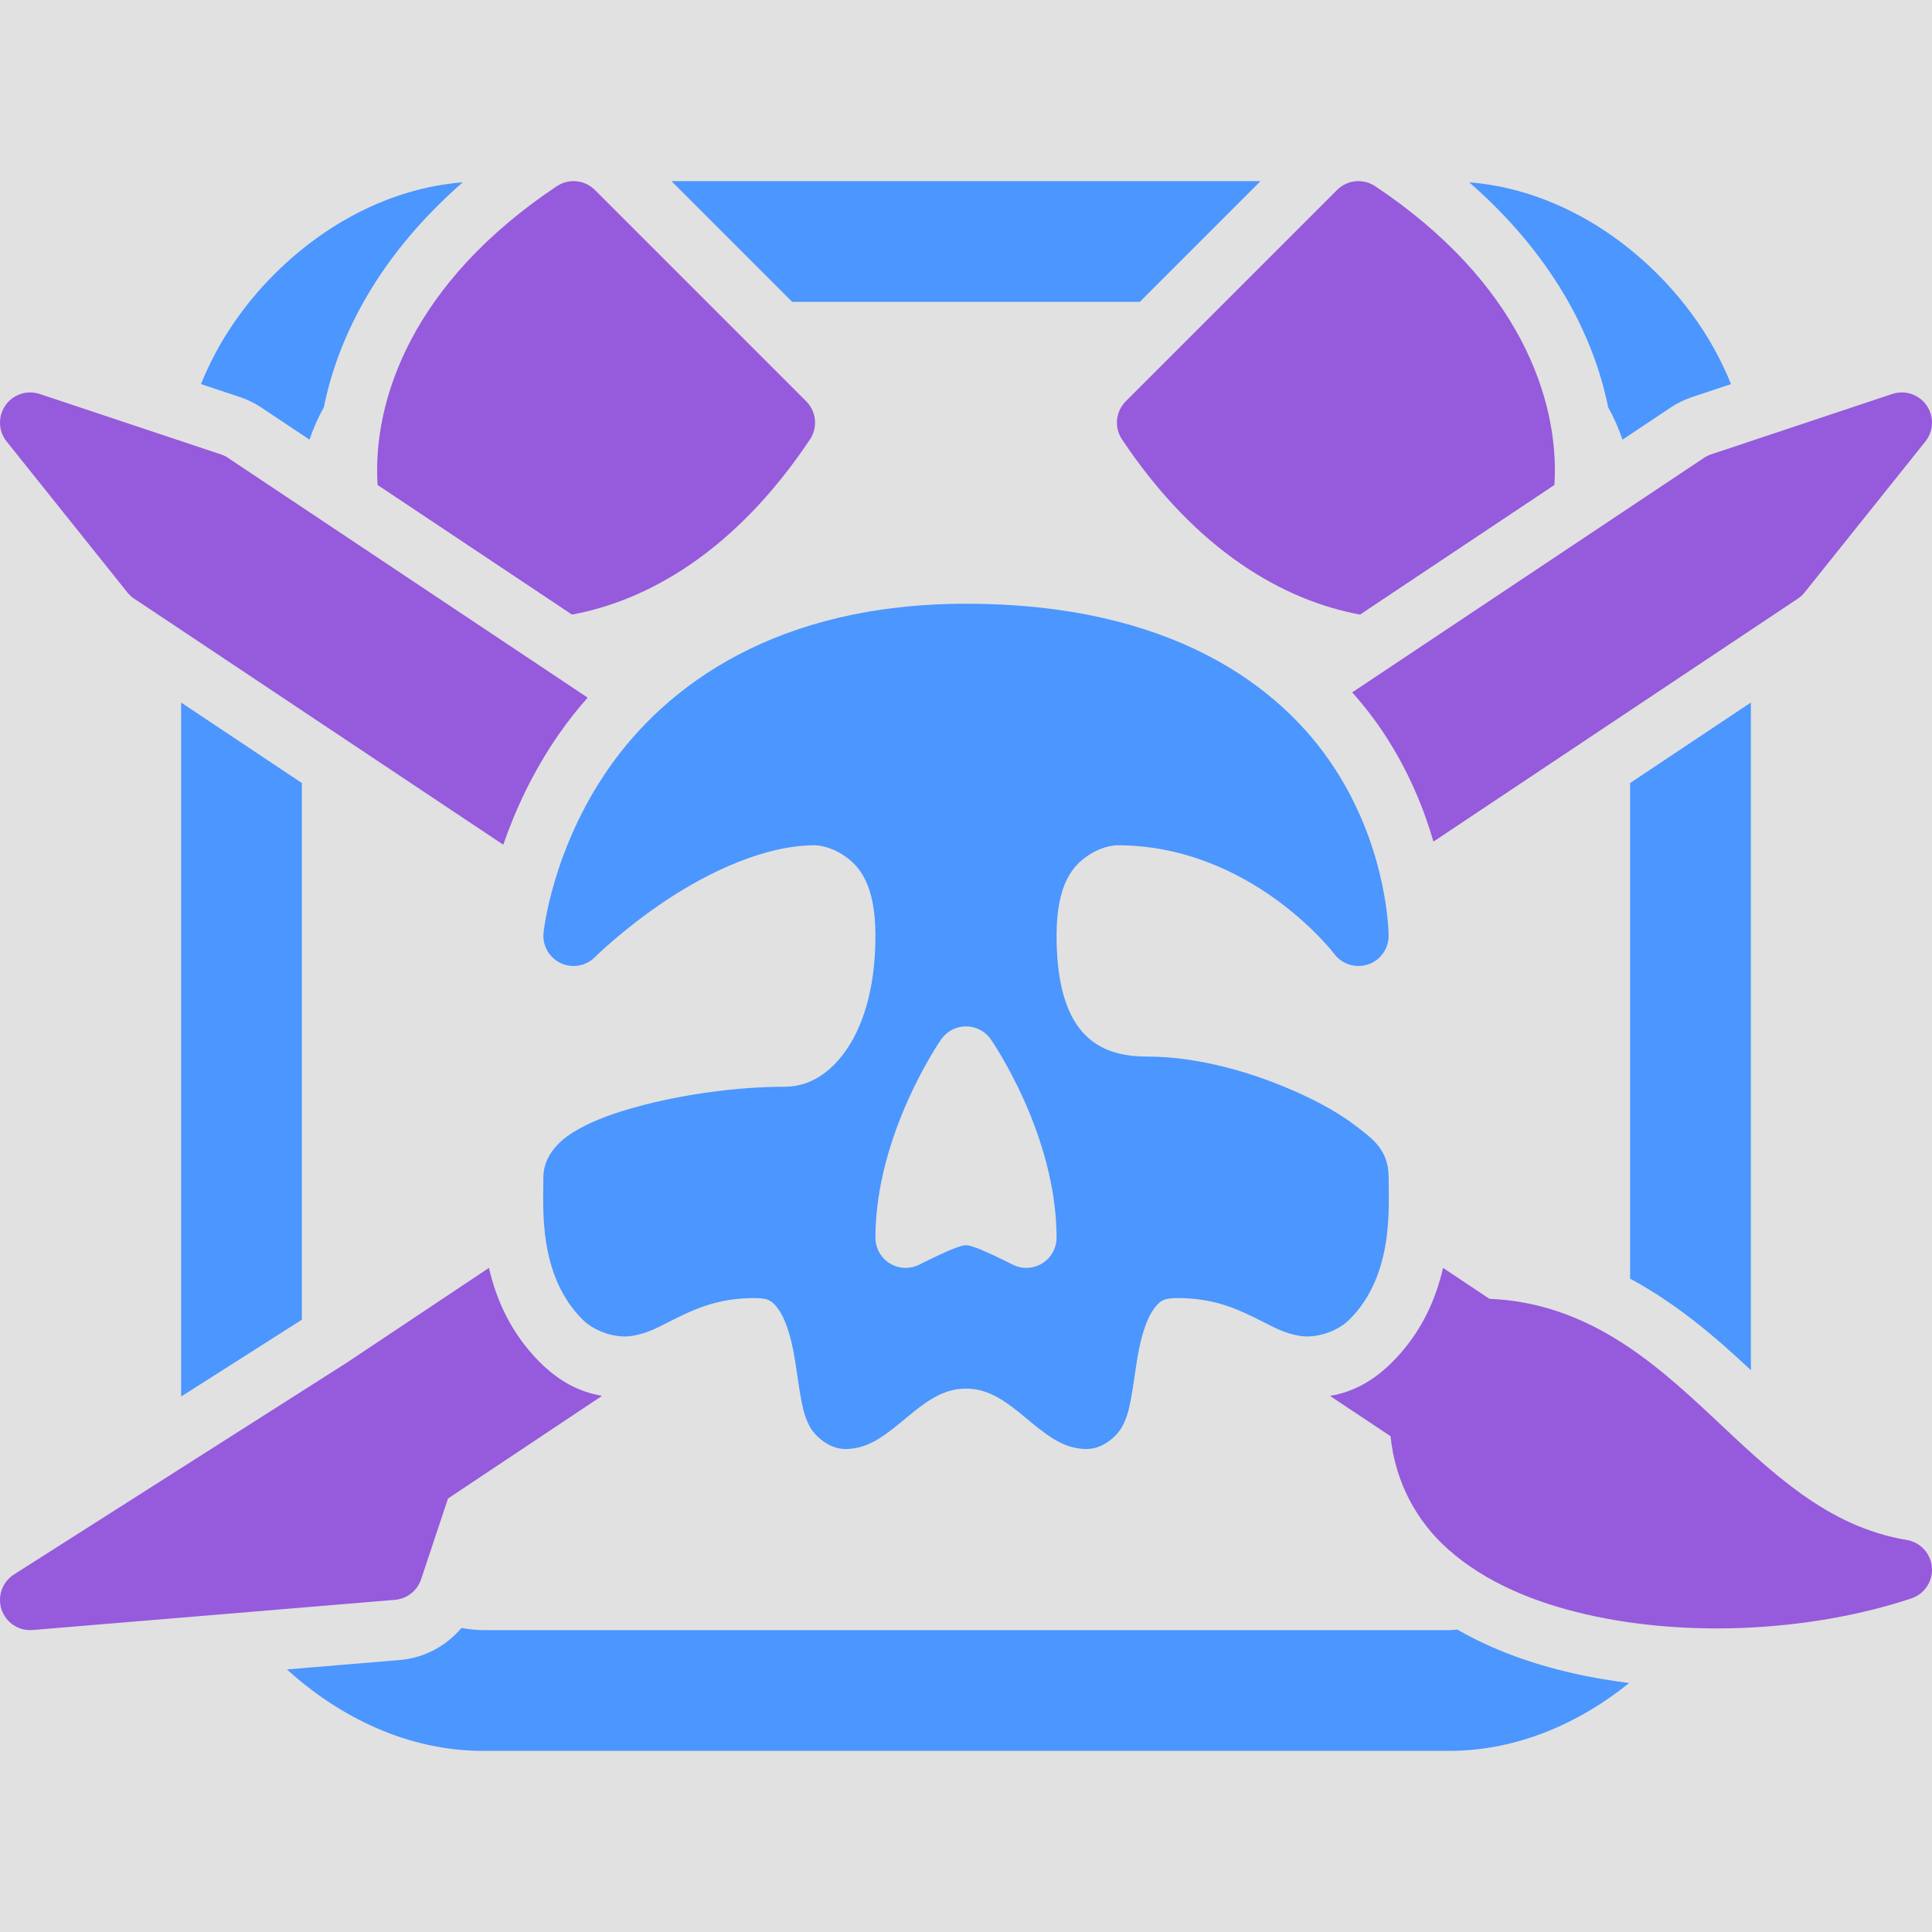
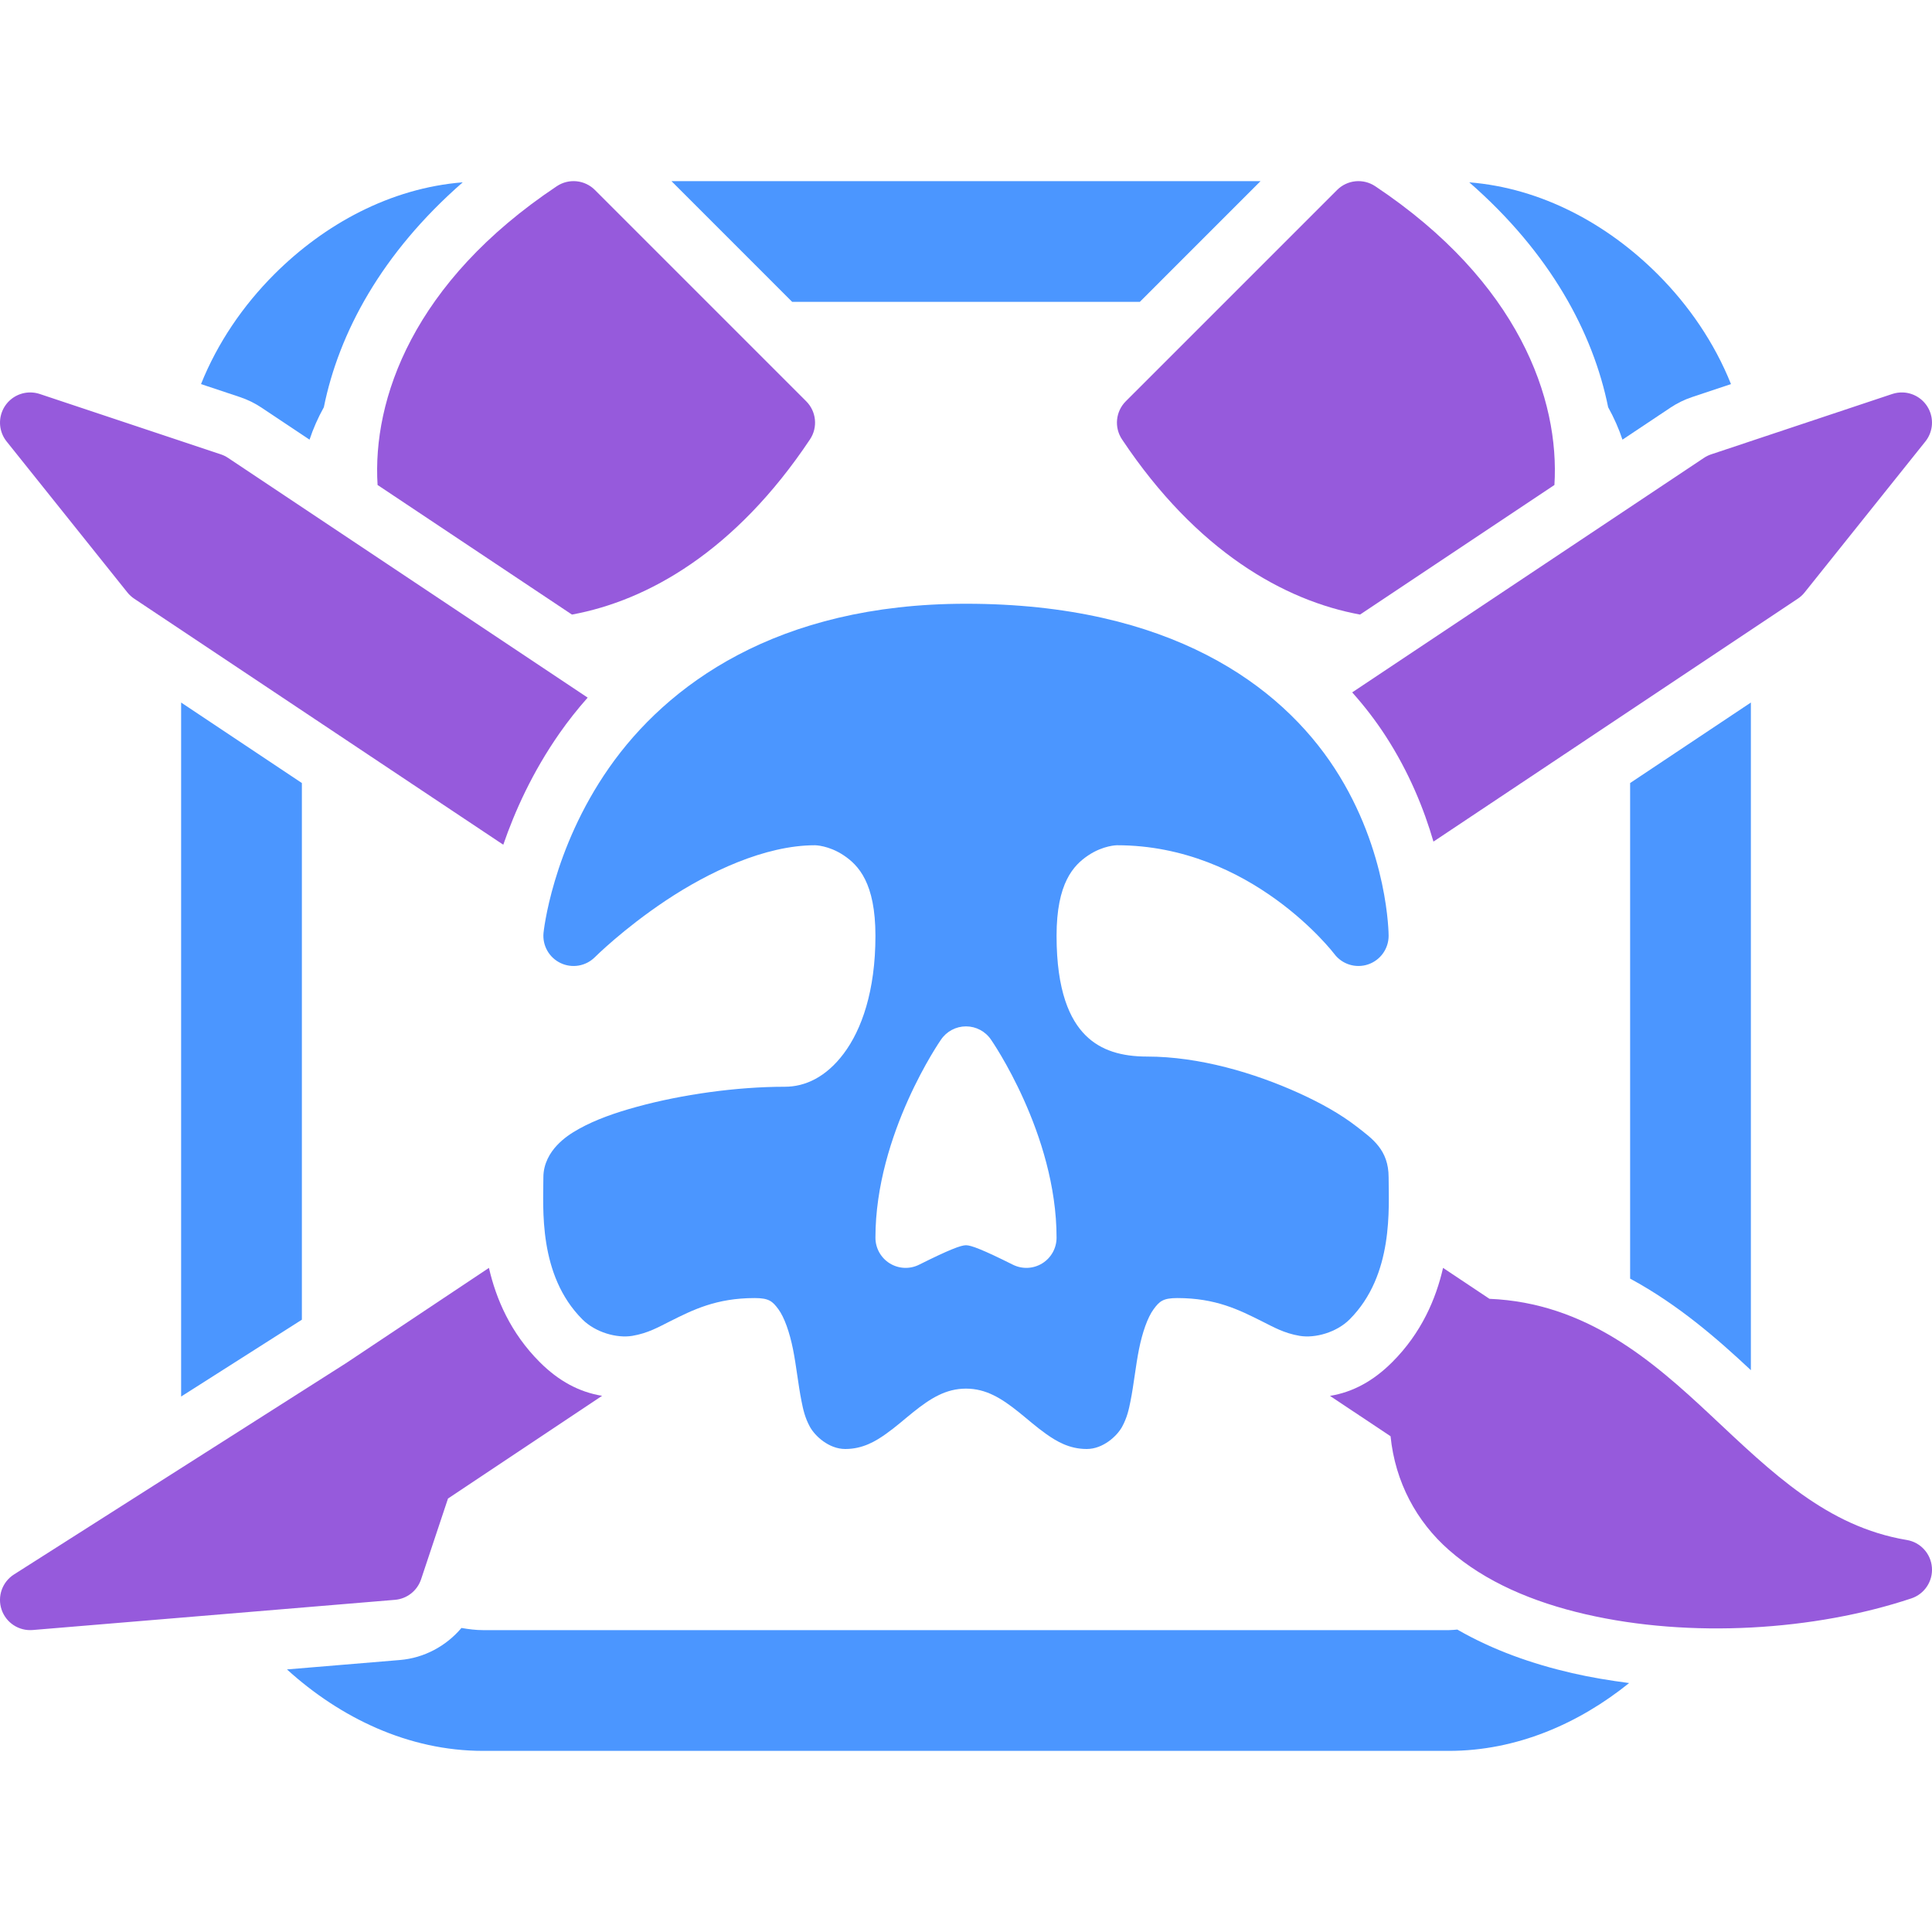
<svg xmlns="http://www.w3.org/2000/svg" width="256px" height="256px" viewBox="0 0 256 256" version="1.1" id="SVGRoot" xml:space="preserve">
  <defs id="defs1071" />
  <g id="layer1">
-     <path style="fill:#e1e1e1;fill-opacity:1;stroke:none;stroke-width:0;stroke-linecap:butt;stroke-linejoin:miter;stroke-dasharray:none;stroke-opacity:1" d="M 0,0 V 288 H 256 V 0 Z" id="path8108-9-4-4-2" />
    <text xml:space="preserve" style="font-style:normal;font-weight:normal;font-size:31.731px;line-height:1.25;font-family:sans-serif;fill:#965adc;fill-opacity:1;stroke:none;stroke-width:0.881" x="127.706" y="283.551" id="text311-3-9">
      <tspan id="tspan309-6-0" x="127.706" y="283.551" style="font-style:normal;font-variant:normal;font-weight:bold;font-stretch:normal;font-size:31.731px;font-family:'DejaVu Sans';-inkscape-font-specification:'DejaVu Sans Bold';text-align:center;text-anchor:middle;fill:#965adc;fill-opacity:1;stroke-width:0.881">NECROMINIS</tspan>
    </text>
    <path style="fill:#e1e1e1;fill-opacity:1;stroke:none;stroke-width:0;stroke-linecap:butt;stroke-linejoin:miter;stroke-dasharray:none;stroke-opacity:1" d="M -288,-288 V -32 H -32 V -288 Z" id="path8108-9" />
    <path style="fill:none;stroke:#4b96ff;stroke-width:16;stroke-linecap:round;stroke-linejoin:round;stroke-dasharray:none;stroke-opacity:1" d="m -224,-256 c -16,0 -32,16 -32,32 v 128 c 0,16 16,32 32,32 h 128 c 16,0 32,-16 32,-32 v -128 c 0,-16 -16,-32 -32,-32 z" id="path7488-2" />
    <path style="fill:#965adc;fill-opacity:1;stroke:#965adc;stroke-width:8;stroke-linecap:round;stroke-linejoin:round;stroke-dasharray:none;stroke-opacity:1" d="m -148,-148 -8,-12 -84,56 -44,28 48,-4 4,-12 z" id="path2018-6-7-2-9-7" />
    <path style="fill:#965adc;fill-opacity:1;stroke:#965adc;stroke-width:8;stroke-linecap:round;stroke-linejoin:round;stroke-dasharray:none;stroke-opacity:1" d="m -140,-144 -8,12 -120,-80 -16,-20 24,8 z" id="path2018-6-7-2-1-6" />
    <path style="fill:#965adc;fill-opacity:1;stroke:#965adc;stroke-width:8;stroke-linecap:round;stroke-linejoin:round;stroke-dasharray:none;stroke-opacity:1" d="m -172,-148 8,-12 72,48 c 24,0 32,28 56,32 -24,8 -64,4 -64,-20 z" id="path2018-6-7-2-9-2-2" />
    <path style="fill:#965adc;fill-opacity:1;stroke:#965adc;stroke-width:8;stroke-linecap:round;stroke-linejoin:round;stroke-dasharray:none;stroke-opacity:1" d="m -88,-216 -4,4 c -8,4 -28,4 -44,-20 l 28,-28 c 24,16 24,36 20,44 z" id="path2018-6-7-7-6-3" />
    <path style="fill:#965adc;fill-opacity:1;stroke:#965adc;stroke-width:8;stroke-linecap:round;stroke-linejoin:round;stroke-dasharray:none;stroke-opacity:1" d="m -232,-216 4,4 c 8,4 28,4 44,-20 l -28,-28 c -24,16 -24,36 -20,44 z" id="path2018-6-7-7-6-3-1" />
    <path style="fill:#965adc;fill-opacity:1;stroke:#965adc;stroke-width:8;stroke-linecap:round;stroke-linejoin:round;stroke-dasharray:none;stroke-opacity:1" d="m -180,-144 8,12 120,-80 16,-20 -24,8 z" id="path2018-6-7-2-1-3-9" />
    <path style="fill:#4b96ff;fill-opacity:1;stroke:#4b96ff;stroke-width:8;stroke-linecap:round;stroke-linejoin:round;stroke-dasharray:none;stroke-opacity:1" d="m 256,-416 c -48,0 -52,40 -52,40 0,0 16,-16 32,-16 0,0 12,0 12,16 0,16 -8,24 -16,24 -12,0 -28,4 -28,8 0,4 0,12 4,16 4,4 8,-4 20,-4 12,0 8,20 12,20 4,0 8,-8 16,-8 8,0 12,8 16,8 4,0 0,-20 12,-20 12,0 16,8 20,4 4,-4 4,-12 4,-16 0,-4 -16,-12 -28,-12 -8,0 -16,-4 -16,-20 0,-16 12,-16 12,-16 20,0 32,16 32,16 0,0 0,-40 -52,-40 z" id="path390-4-56" />
    <path style="fill:#e1e1e1;fill-opacity:1;stroke:#e1e1e1;stroke-width:8;stroke-linecap:round;stroke-linejoin:round;stroke-dasharray:none;stroke-opacity:1" d="m 256,-360 c 0,0 -8,12 -8,24 8,-4 8,-4 16,0 0,-12 -8,-24 -8,-24 z" id="path1111-5-2" />
    <path style="fill:#e1e1e1;fill-opacity:1;stroke:none;stroke-width:0;stroke-linecap:butt;stroke-linejoin:miter;stroke-dasharray:none;stroke-opacity:1" d="M 0,-288 V -32 H 256 V -288 Z" id="path8108-9-4" />
    <path id="path9607" style="color:#000000;fill:#4b96ff;stroke-linecap:round;stroke-linejoin:round;-inkscape-stroke:none" d="m 64,-264 c -10.667,0 -20.399,5.087 -27.656,12.344 C 29.087,-244.399 24,-234.667 24,-224 v 128 c 0,10.667 5.087,20.399 12.344,27.656 C 43.601,-61.087 53.333,-56 64,-56 h 128 c 10.667,0 20.399,-5.087 27.656,-12.344 C 226.913,-75.601 232,-85.333 232,-96 v -128 c 0,-10.667 -5.087,-20.399 -12.344,-27.656 C 212.399,-258.913 202.667,-264 192,-264 Z m 0,16 h 128 c 5.333,0 11.601,2.913 16.344,7.656 C 213.087,-235.601 216,-229.333 216,-224 v 128 c 0,5.333 -2.913,11.601 -7.656,16.344 C 203.601,-74.913 197.333,-72 192,-72 H 64 C 58.667,-72 52.399,-74.913 47.656,-79.656 42.913,-84.399 40,-90.667 40,-96 v -128 c 0,-5.333 2.913,-11.601 7.656,-16.344 C 52.399,-245.087 58.667,-248 64,-248 Z" />
    <path id="path9666" style="color:#000000;fill:#965adc;stroke-width:8;stroke-linecap:round;stroke-linejoin:round;-inkscape-stroke:none" d="m 131.225,-163.924 a 4,4 0 0 0 -1.443,0.596 L 45.816,-107.352 1.852,-79.375 a 4,4 0 0 0 2.48,7.361 l 48,-4 a 4,4 0 0 0 3.463,-2.721 l 3.566,-10.699 82.857,-55.238 a 4,4 0 0 0 1.109,-5.547 l -8,-12 a 4,4 0 0 0 -2.543,-1.703 4,4 0 0 0 -1.561,-0.002 z" />
    <path id="path9630" style="color:#000000;fill:#965adc;stroke-width:8;stroke-linecap:round;stroke-linejoin:round;-inkscape-stroke:none" d="m 3.238,-235.926 a 4,4 0 0 0 -2.361,6.424 l 16,20 a 4,4 0 0 0 0.904,0.83 l 120,80 a 4,4 0 0 0 5.547,-1.109 l 8,-12 a 4,4 0 0 0 -1.109,-5.547 l -120,-80 a 4,4 0 0 0 -0.953,-0.467 l -24,-8 a 4,4 0 0 0 -2.027,-0.131 z" />
    <path id="path9675" style="color:#000000;fill:#965adc;stroke-width:8;stroke-linecap:round;stroke-linejoin:round;-inkscape-stroke:none" d="m 124.775,-163.924 a 4,4 0 0 0 -1.561,0.002 4,4 0 0 0 -2.543,1.703 l -8,12 a 4,4 0 0 0 1.109,5.547 l 70.475,46.984 c 0.616,6.083 3.449,11.307 7.729,15.068 4.825,4.24 11.17,6.915 18.115,8.518 13.89,3.205 30.344,2.17 43.166,-2.104 a 4,4 0 0 0 -0.607,-7.74 c -10.578,-1.763 -17.857,-8.912 -25.922,-16.473 -7.784,-7.297 -16.587,-14.953 -29.375,-15.482 l -71.143,-47.428 a 4,4 0 0 0 -1.443,-0.596 z" />
    <path id="path9618" style="color:#000000;fill:#965adc;stroke-width:8;stroke-linecap:round;stroke-linejoin:round;-inkscape-stroke:none" d="m 179.605,-263.98 a 4,4 0 0 0 -2.434,1.152 l -28,28 a 4,4 0 0 0 -0.5,5.047 c 16.853,25.28 38.732,26.552 49.117,21.359 a 4,4 0 0 0 1.039,-0.75 l 4,-4 a 4,4 0 0 0 0.75,-1.039 c 5.193,-10.385 3.921,-32.264 -21.359,-49.117 a 4,4 0 0 0 -2.613,-0.652 z" />
    <path id="path9612" style="color:#000000;fill:#965adc;stroke-width:8;stroke-linecap:round;stroke-linejoin:round;-inkscape-stroke:none" d="m 76.395,-263.98 a 4,4 0 0 0 -2.613,0.652 c -25.28,16.853 -26.552,38.732 -21.359,49.117 a 4,4 0 0 0 0.75,1.039 l 4,4 a 4,4 0 0 0 1.039,0.75 c 10.385,5.193 32.264,3.921 49.117,-21.359 a 4,4 0 0 0 -0.5,-5.047 l -28,-28 a 4,4 0 0 0 -2.434,-1.152 z" />
    <path id="path9639" style="color:#000000;fill:#965adc;stroke-width:8;stroke-linecap:round;stroke-linejoin:round;-inkscape-stroke:none" d="m 252.18,-235.996 a 4,4 0 0 0 -1.445,0.201 l -24,8 a 4,4 0 0 0 -0.953,0.467 l -120,80 a 4,4 0 0 0 -1.109,5.547 l 8,12 a 4,4 0 0 0 5.547,1.109 l 120,-80 a 4,4 0 0 0 0.904,-0.83 l 16,-20 a 4,4 0 0 0 -2.943,-6.494 z" />
    <path id="path9648" style="color:#000000;fill:#4b96ff;stroke-width:8;stroke-linecap:round;stroke-linejoin:round;-inkscape-stroke:none" d="m 128,-208 c -25.111,0 -39.662,10.827 -47.277,21.707 -7.616,10.88 -8.703,21.895 -8.703,21.895 a 4,4 0 0 0 6.809,3.227 c 0,0 3.732,-3.728 9.391,-7.5 C 93.877,-172.444 101.333,-176 108,-176 c 0,0 1.805,0.011 3.781,1.328 1.976,1.317 4.219,3.672 4.219,10.672 0,7.333 -1.839,12.453 -4.199,15.6 C 109.441,-145.254 106.667,-144 104,-144 c -6.444,0 -13.657,1.033 -19.553,2.641 -2.948,0.804 -5.546,1.728 -7.703,2.926 -1.078,0.599 -2.062,1.255 -2.953,2.207 C 72.899,-135.275 72,-133.833 72,-132 c 0,4 -0.714,12.943 5.172,18.828 1.707,1.707 4.538,2.525 6.611,2.18 2.073,-0.345 3.506,-1.18 5.006,-1.93 C 91.789,-114.422 94.889,-116 100,-116 c 1.889,0 2.366,0.423 3.148,1.49 0.782,1.067 1.48,3.046 1.93,5.295 0.45,2.249 0.683,4.665 1.125,6.875 0.221,1.105 0.444,2.162 1.109,3.389 C 107.978,-97.725 109.833,-96 112,-96 c 2.333,0 4.025,-1.034 5.369,-1.982 1.344,-0.949 2.48,-1.976 3.629,-2.895 C 123.295,-102.714 125.333,-104 128,-104 c 2.667,0 4.705,1.286 7.002,3.123 1.148,0.919 2.285,1.946 3.629,2.895 C 139.975,-97.034 141.667,-96 144,-96 c 2.167,0 4.022,-1.725 4.688,-2.951 0.666,-1.227 0.888,-2.284 1.109,-3.389 0.442,-2.21 0.675,-4.626 1.125,-6.875 0.45,-2.249 1.147,-4.228 1.93,-5.295 C 153.634,-115.577 154.111,-116 156,-116 c 5.111,0 8.211,1.578 11.211,3.078 1.5,0.75 2.933,1.584 5.006,1.93 2.073,0.345 4.904,-0.473 6.611,-2.18 C 184.714,-119.057 184,-128 184,-132 c 0,-3.667 -2.178,-5.123 -4.232,-6.721 -2.055,-1.598 -4.647,-3.072 -7.613,-4.42 C 166.222,-145.837 158.889,-148 152,-148 c -3.333,0 -6.115,-0.771 -8.172,-2.828 C 141.771,-152.885 140,-156.667 140,-164 c 0,-7 2.243,-9.355 4.219,-10.672 C 146.195,-175.989 148,-176 148,-176 c 17.867,0 28.801,14.4 28.801,14.4 A 4,4 0 0 0 184,-164 c 0,0 0.018,-11.158 -7.146,-22.18 C 169.689,-197.201 155.026,-208 128,-208 Z m 0,56 a 4,4 0 0 1 3.328,1.781 c 0,0 8.672,12.441 8.672,26.219 a 4,4 0 0 1 -5.789,3.578 C 130.211,-122.422 128.667,-123 128,-123 c -0.667,0 -2.211,0.578 -6.211,2.578 A 4,4 0 0 1 116,-124 c 0,-13.778 8.672,-26.219 8.672,-26.219 A 4,4 0 0 1 128,-152 Z" />
    <path style="fill:#e1e1e1;fill-opacity:1;stroke:none;stroke-width:0;stroke-linecap:butt;stroke-linejoin:miter;stroke-dasharray:none;stroke-opacity:1" d="M 288,-288 V -32 H 544 V -288 Z" id="path8108-9-4-4" />
    <path id="path9607-9" style="color:#000000;fill:#4b96ff;stroke-linecap:round;stroke-linejoin:round;-inkscape-stroke:none" d="m 376.971,-264 15.998,16 h 46.062 l 15.998,-16 z m -27.654,0.158 c -9.606,0.771 -18.331,5.544 -24.973,12.186 -4.136,4.136 -7.523,9.093 -9.709,14.551 l 5.16,1.721 a 8.001,8.001 0 0 1 0.006,0.002 c 1.01,0.337 1.97,0.808 2.855,1.398 l 0.004,0.002 6.355,4.238 c 0.476,-1.441 1.111,-2.884 1.896,-4.297 1.993,-9.858 7.655,-20.419 18.404,-29.801 z m 133.367,0 c 10.749,9.382 16.411,19.943 18.404,29.801 0.785,1.413 1.42,2.855 1.896,4.297 l 6.355,-4.238 c 0.887,-0.592 1.848,-1.063 2.859,-1.4 a 8.001,8.001 0 0 1 0.006,-0.002 l 5.16,-1.721 c -2.186,-5.458 -5.573,-10.415 -9.709,-14.551 -6.641,-6.641 -15.366,-11.415 -24.973,-12.186 z M 312,-194.912 v 91.961 l 16,-10.182 v -71.111 z m 208,0 -16,10.668 v 65.668 c 6.41,3.461 11.648,8.058 16,12.131 z M 349.146,-72.287 c -2.024,2.39 -4.928,3.978 -8.15,4.246 l -14.971,1.248 C 333.076,-60.387 342.125,-56 352,-56 h 128 c 8.916,0 17.157,-3.582 23.867,-8.986 -2.553,-0.338 -5.088,-0.748 -7.566,-1.32 -5.286,-1.22 -10.471,-3.042 -15.195,-5.766 C 480.736,-72.046 480.361,-72 480,-72 H 352 c -0.925,0 -1.885,-0.117 -2.854,-0.287 z" />
    <path id="path9666-5" style="color:#000000;fill:#965adc;stroke-width:8;stroke-linecap:round;stroke-linejoin:round;-inkscape-stroke:none" d="m 352.787,-119.998 -18.971,12.646 -43.965,27.977 a 4,4 0 0 0 2.48,7.361 l 48,-4 a 4,4 0 0 0 3.463,-2.721 l 3.566,-10.699 20.42,-13.613 c -3.016,-0.491 -5.738,-1.941 -8.266,-4.469 -3.86,-3.86 -5.782,-8.361 -6.729,-12.482 z" />
    <path id="path9630-0" style="color:#000000;fill:#965adc;stroke-width:8;stroke-linecap:round;stroke-linejoin:round;-inkscape-stroke:none" d="m 291.238,-235.926 a 4,4 0 0 0 -2.361,6.424 l 16,20 a 4,4 0 0 0 0.904,0.83 l 48.904,32.604 c 1.512,-4.39 3.85,-9.624 7.482,-14.812 1.102,-1.574 2.337,-3.141 3.701,-4.68 l -47.65,-31.768 a 4,4 0 0 0 -0.953,-0.467 l -24,-8 a 4,4 0 0 0 -2.027,-0.131 z" />
    <path id="path9675-4" style="color:#000000;fill:#965adc;stroke-width:8;stroke-linecap:round;stroke-linejoin:round;-inkscape-stroke:none" d="m 479.213,-119.998 c -0.946,4.122 -2.868,8.622 -6.729,12.482 -2.525,2.525 -5.242,3.985 -8.256,4.477 l 8.027,5.352 c 0.616,6.083 3.449,11.307 7.729,15.068 4.825,4.24 11.17,6.915 18.115,8.518 13.89,3.205 30.344,2.17 43.166,-2.104 a 4,4 0 0 0 -0.607,-7.74 c -10.578,-1.763 -17.857,-8.912 -25.922,-16.473 -7.784,-7.297 -16.587,-14.953 -29.375,-15.482 z" />
    <path id="path9618-8" style="color:#000000;fill:#965adc;stroke-width:8;stroke-linecap:round;stroke-linejoin:round;-inkscape-stroke:none" d="m 467.605,-263.98 a 4,4 0 0 0 -2.434,1.152 l -28,28 a 4,4 0 0 0 -0.5,5.047 c 9.901,14.851 21.523,21.378 31.543,23.215 l 25.754,-17.17 c 0.711,-11.339 -4.698,-26.89 -23.75,-39.592 a 4,4 0 0 0 -2.613,-0.652 z" />
    <path id="path9612-7" style="color:#000000;fill:#965adc;stroke-width:8;stroke-linecap:round;stroke-linejoin:round;-inkscape-stroke:none" d="m 364.395,-263.98 a 4,4 0 0 0 -2.613,0.652 c -19.052,12.702 -24.461,28.253 -23.75,39.592 l 25.754,17.17 c 10.02,-1.837 21.642,-8.364 31.543,-23.215 a 4,4 0 0 0 -0.5,-5.047 l -28,-28 a 4,4 0 0 0 -2.434,-1.152 z" />
    <path id="path9639-1" style="color:#000000;fill:#965adc;stroke-width:8;stroke-linecap:round;stroke-linejoin:round;-inkscape-stroke:none" d="m 540.18,-235.996 a 4,4 0 0 0 -1.445,0.201 l -24,8 a 4,4 0 0 0 -0.953,0.467 l -46.609,31.072 c 1.665,1.862 3.129,3.779 4.389,5.717 3.168,4.873 5.143,9.795 6.379,14.055 l 48.279,-32.188 a 4,4 0 0 0 0.904,-0.83 l 16,-20 a 4,4 0 0 0 -2.943,-6.494 z" />
    <path id="path9648-7" style="color:#000000;fill:#4b96ff;stroke-width:8;stroke-linecap:round;stroke-linejoin:round;-inkscape-stroke:none" d="m 416,-208 c -25.111,0 -39.662,10.827 -47.277,21.707 -7.616,10.88 -8.703,21.895 -8.703,21.895 a 4,4 0 0 0 6.809,3.227 c 0,0 3.732,-3.728 9.391,-7.5 C 381.877,-172.444 389.333,-176 396,-176 c 0,0 1.805,0.011 3.781,1.328 1.976,1.317 4.219,3.672 4.219,10.672 0,7.333 -1.839,12.453 -4.199,15.6 -2.36,3.147 -5.134,4.4 -7.801,4.4 -6.444,0 -13.657,1.033 -19.553,2.641 -2.948,0.804 -5.546,1.728 -7.703,2.926 -1.078,0.599 -2.062,1.255 -2.953,2.207 -0.892,0.952 -1.791,2.393 -1.791,4.227 0,4 -0.714,12.943 5.172,18.828 1.707,1.707 4.538,2.525 6.611,2.18 2.073,-0.345 3.506,-1.18 5.006,-1.93 C 379.789,-114.422 382.889,-116 388,-116 c 1.889,0 2.366,0.423 3.148,1.49 0.782,1.067 1.48,3.046 1.93,5.295 0.45,2.249 0.683,4.665 1.125,6.875 0.221,1.105 0.444,2.162 1.109,3.389 C 395.978,-97.725 397.833,-96 400,-96 c 2.333,0 4.025,-1.034 5.369,-1.982 1.344,-0.949 2.48,-1.976 3.629,-2.895 C 411.295,-102.714 413.333,-104 416,-104 c 2.667,0 4.705,1.286 7.002,3.123 1.148,0.919 2.285,1.946 3.629,2.895 C 427.975,-97.034 429.667,-96 432,-96 c 2.167,0 4.022,-1.725 4.688,-2.951 0.666,-1.227 0.888,-2.284 1.109,-3.389 0.442,-2.21 0.675,-4.626 1.125,-6.875 0.45,-2.249 1.147,-4.228 1.93,-5.295 C 441.634,-115.577 442.111,-116 444,-116 c 5.111,0 8.211,1.578 11.211,3.078 1.5,0.75 2.933,1.584 5.006,1.93 2.073,0.345 4.904,-0.473 6.611,-2.18 C 472.714,-119.057 472,-128 472,-132 c 0,-3.667 -2.178,-5.123 -4.232,-6.721 -2.055,-1.598 -4.647,-3.072 -7.613,-4.42 C 454.222,-145.837 446.889,-148 440,-148 c -3.333,0 -6.115,-0.771 -8.172,-2.828 C 429.771,-152.885 428,-156.667 428,-164 c 0,-7 2.243,-9.355 4.219,-10.672 C 434.195,-175.989 436,-176 436,-176 c 17.867,0 28.801,14.4 28.801,14.4 A 4,4 0 0 0 472,-164 c 0,0 0.018,-11.158 -7.146,-22.18 C 457.689,-197.201 443.026,-208 416,-208 Z m 0,56 a 4,4 0 0 1 3.328,1.781 c 0,0 8.672,12.441 8.672,26.219 a 4,4 0 0 1 -5.789,3.578 C 418.211,-122.422 416.667,-123 416,-123 c -0.667,0 -2.211,0.578 -6.211,2.578 A 4,4 0 0 1 404,-124 c 0,-13.778 8.672,-26.219 8.672,-26.219 A 4,4 0 0 1 416,-152 Z" />
    <path id="path9607-9-2" style="color:#000000;fill:#4b96ff;stroke-linecap:round;stroke-linejoin:round;-inkscape-stroke:none" d="M 88.971 24 L 104.969 40 L 151.031 40 L 167.029 24 L 88.971 24 z M 61.316 24.158 C 51.71 24.929 42.985 29.703 36.344 36.344 C 32.208 40.479 28.821 45.436 26.635 50.895 L 31.795 52.615 A 8.001 8.001 0 0 1 31.801 52.617 C 32.81 52.954 33.771 53.425 34.656 54.016 L 34.66 54.018 L 41.016 58.256 C 41.492 56.814 42.127 55.372 42.912 53.959 C 44.905 44.101 50.568 33.54 61.316 24.158 z M 194.684 24.158 C 205.432 33.54 211.095 44.101 213.088 53.959 C 213.873 55.372 214.508 56.814 214.984 58.256 L 221.34 54.018 C 222.226 53.426 223.188 52.955 224.199 52.617 A 8.001 8.001 0 0 1 224.205 52.615 L 229.365 50.895 C 227.179 45.436 223.792 40.479 219.656 36.344 C 213.015 29.703 204.29 24.929 194.684 24.158 z M 128 80 C 102.889 80 88.338 90.827 80.723 101.707 C 73.107 112.587 72.02 123.602 72.02 123.602 A 4 4 0 0 0 78.828 126.828 C 78.828 126.828 82.56 123.101 88.219 119.328 C 93.877 115.556 101.333 112 108 112 C 108 112 109.805 112.011 111.781 113.328 C 113.757 114.645 116 117 116 124 C 116 131.333 114.161 136.453 111.801 139.6 C 109.441 142.746 106.667 144 104 144 C 97.556 144 90.343 145.033 84.447 146.641 C 81.499 147.445 78.901 148.368 76.744 149.566 C 75.666 150.165 74.683 150.821 73.791 151.773 C 72.899 152.725 72 154.167 72 156 C 72 160 71.286 168.943 77.172 174.828 C 78.879 176.535 81.71 177.353 83.783 177.008 C 85.856 176.662 87.289 175.828 88.789 175.078 C 91.789 173.578 94.889 172 100 172 C 101.889 172 102.366 172.423 103.148 173.49 C 103.931 174.557 104.628 176.537 105.078 178.785 C 105.528 181.034 105.761 183.45 106.203 185.66 C 106.424 186.765 106.647 187.822 107.312 189.049 C 107.978 190.275 109.833 192 112 192 C 114.333 192 116.025 190.966 117.369 190.018 C 118.713 189.069 119.85 188.042 120.998 187.123 C 123.295 185.286 125.333 184 128 184 C 130.667 184 132.705 185.286 135.002 187.123 C 136.15 188.042 137.287 189.069 138.631 190.018 C 139.975 190.966 141.667 192 144 192 C 146.167 192 148.022 190.275 148.688 189.049 C 149.353 187.822 149.576 186.765 149.797 185.66 C 150.239 183.45 150.472 181.034 150.922 178.785 C 151.372 176.537 152.069 174.557 152.852 173.49 C 153.634 172.423 154.111 172 156 172 C 161.111 172 164.211 173.578 167.211 175.078 C 168.711 175.828 170.144 176.662 172.217 177.008 C 174.29 177.353 177.121 176.535 178.828 174.828 C 184.714 168.943 184 160 184 156 C 184 152.333 181.822 150.877 179.768 149.279 C 177.713 147.681 175.12 146.208 172.154 144.859 C 166.222 142.163 158.889 140 152 140 C 148.667 140 145.885 139.229 143.828 137.172 C 141.771 135.115 140 131.333 140 124 C 140 117 142.243 114.645 144.219 113.328 C 146.195 112.011 148 112 148 112 C 165.867 112 176.801 126.4 176.801 126.4 A 4 4 0 0 0 184 124 C 184 124 184.018 112.842 176.854 101.82 C 169.689 90.799 155.026 80 128 80 z M 24 93.088 L 24 185.049 L 40 174.867 L 40 103.756 L 24 93.088 z M 232 93.088 L 216 103.756 L 216 169.424 C 222.41 172.885 227.648 177.482 232 181.555 L 232 93.088 z M 128 136 A 4 4 0 0 1 131.328 137.781 C 131.328 137.781 140 150.222 140 164 A 4 4 0 0 1 134.211 167.578 C 130.211 165.578 128.667 165 128 165 C 127.333 165 125.789 165.578 121.789 167.578 A 4 4 0 0 1 116 164 C 116 150.222 124.672 137.781 124.672 137.781 A 4 4 0 0 1 128 136 z M 61.146 215.713 C 59.123 218.103 56.218 219.691 52.996 219.959 L 38.025 221.207 C 45.076 227.613 54.125 232 64 232 L 192 232 C 200.916 232 209.157 228.418 215.867 223.014 C 213.314 222.675 210.779 222.265 208.301 221.693 C 203.015 220.473 197.83 218.651 193.105 215.928 C 192.736 215.954 192.361 216 192 216 L 64 216 C 63.075 216 62.115 215.883 61.146 215.713 z " />
    <path id="path9666-5-6" style="color:#000000;fill:#965adc;stroke-width:8;stroke-linecap:round;stroke-linejoin:round;-inkscape-stroke:none" d="M 76.395 24.02 A 4 4 0 0 0 73.781 24.672 C 54.729 37.373 49.321 52.925 50.031 64.264 L 75.785 81.434 C 85.805 79.597 97.427 73.07 107.328 58.219 A 4 4 0 0 0 106.828 53.172 L 78.828 25.172 A 4 4 0 0 0 76.395 24.02 z M 179.605 24.02 A 4 4 0 0 0 177.172 25.172 L 149.172 53.172 A 4 4 0 0 0 148.672 58.219 C 158.573 73.07 170.195 79.597 180.215 81.434 L 205.969 64.264 C 206.679 52.925 201.271 37.373 182.219 24.672 A 4 4 0 0 0 179.605 24.02 z M 252.18 52.004 A 4 4 0 0 0 250.734 52.205 L 226.734 60.205 A 4 4 0 0 0 225.781 60.672 L 179.172 91.744 C 180.837 93.606 182.301 95.523 183.561 97.461 C 186.728 102.334 188.703 107.256 189.939 111.516 L 238.219 79.328 A 4 4 0 0 0 239.123 78.498 L 255.123 58.498 A 4 4 0 0 0 252.18 52.004 z M 4.26 52.01 A 4 4 0 0 0 3.238 52.074 A 4 4 0 0 0 0.877 58.498 L 16.877 78.498 A 4 4 0 0 0 17.781 79.328 L 66.686 111.932 C 68.198 107.542 70.536 102.308 74.168 97.119 C 75.27 95.546 76.505 93.979 77.869 92.439 L 30.219 60.672 A 4 4 0 0 0 29.266 60.205 L 5.266 52.205 A 4 4 0 0 0 4.26 52.01 z M 64.787 168.002 L 45.816 180.648 L 1.852 208.625 A 4 4 0 0 0 4.332 215.986 L 52.332 211.986 A 4 4 0 0 0 55.795 209.266 L 59.361 198.566 L 79.781 184.953 C 76.765 184.462 74.043 183.012 71.516 180.484 C 67.656 176.624 65.733 172.124 64.787 168.002 z M 191.213 168.002 C 190.267 172.124 188.344 176.624 184.484 180.484 C 181.959 183.01 179.242 184.469 176.229 184.961 L 184.256 190.312 C 184.872 196.396 187.705 201.62 191.984 205.381 C 196.809 209.621 203.154 212.296 210.1 213.898 C 223.99 217.104 240.444 216.069 253.266 211.795 A 4 4 0 0 0 252.658 204.055 C 242.08 202.292 234.801 195.143 226.736 187.582 C 218.953 180.285 210.149 172.629 197.361 172.1 L 191.213 168.002 z " />
    <path style="fill:#4b96ff;fill-opacity:1;stroke:#4b96ff;stroke-width:8;stroke-linecap:round;stroke-linejoin:round;stroke-dasharray:none;stroke-opacity:1" d="m -160,-204 c -48,0 -52,40 -52,40 8,-8 16,-16 32,-16 0,0 12,0 12,16 0,16 -8,24 -16,24 -12,0 -28,-8 -28,8 0,4 0,12 4,16 4,4 8,-4 20,-4 12,0 8,20 12,20 4,0 8,-8 16,-8 8,0 12,8 16,8 4,0 0,-20 12,-20 12,0 16,8 20,4 4,-4 4,-12 4,-16 0,-16 -16,-12 -28,-12 -8,0 -16,-4 -16,-20 0,-16 12,-16 12,-16 16,0 24,8 32,16 0,0 0,-40 -52,-40 z" id="path390-4-5" />
    <path style="fill:#e1e1e1;fill-opacity:1;stroke:#e1e1e1;stroke-width:8;stroke-linecap:round;stroke-linejoin:round;stroke-dasharray:none;stroke-opacity:1" d="m -160,-148 c 0,0 -8,12 -8,24 8,-4 8,-4 16,0 0,-12 -8,-24 -8,-24 z" id="path1111-5-3" />
    <path style="fill:#4b96ff;fill-opacity:1;stroke:#4b96ff;stroke-width:8;stroke-linecap:round;stroke-linejoin:round;stroke-dasharray:none;stroke-opacity:1" d="m 128,-416 c -48,0 -52,40 -52,40 8,-8 16,-16 32,-16 0,0 12,0 12,16 0,16 -8,24 -16,24 -12,0 -28,-8 -28,8 0,4 0,12 4,16 4,4 8,-4 20,-4 12,0 8,20 12,20 4,0 8,-8 16,-8 8,0 12,8 16,8 4,0 0,-20 12,-20 12,0 16,8 20,4 4,-4 4,-12 4,-16 0,-16 -16,-12 -28,-12 -8,0 -16,-4 -16,-20 0,-16 12,-16 12,-16 16,0 24,8 32,16 0,0 0,-40 -52,-40 z" id="path390-4-5-9" />
    <path style="fill:#e1e1e1;fill-opacity:1;stroke:#e1e1e1;stroke-width:8;stroke-linecap:round;stroke-linejoin:round;stroke-dasharray:none;stroke-opacity:1" d="m 128,-360 c 0,0 -8,12 -8,24 8,-4 8,-4 16,0 0,-12 -8,-24 -8,-24 z" id="path1111-5-3-1" />
    <path style="fill:#4b96ff;fill-opacity:1;stroke:#4b96ff;stroke-width:8;stroke-linecap:round;stroke-linejoin:round;stroke-dasharray:none;stroke-opacity:1" d="m 0,-416 c -48,0 -52,40 -52,48 v 16 c 0,16 0,20 4,24 4,4 8,-4 20,-4 12,0 8,20 12,20 4,0 8,-8 16,-8 8,0 12,8 16,8 4,0 0,-20 12,-20 12,0 16,8 20,4 4,-4 4,-8 4,-24 v -16 c 0,-8 0,-48 -52,-48 z" id="path390-4-6" />
    <path style="fill:#e1e1e1;fill-opacity:1;stroke:#e1e1e1;stroke-width:8;stroke-linecap:round;stroke-linejoin:round;stroke-dasharray:none;stroke-opacity:1" d="m 0,-360 c 0,0 -8,12 -8,24 8,-4 8,-4 16,0 0,-12 -8,-24 -8,-24 z" id="path1111-5-7" />
    <path style="fill:#e1e1e1;fill-opacity:1;stroke:#e1e1e1;stroke-width:8;stroke-linecap:round;stroke-linejoin:round;stroke-dasharray:none;stroke-opacity:1" d="m -20,-384 c 8,0 4,20 0,24 -4,4 -24,8 -24,0 0,-8 4,-24 24,-24 z" id="path471" />
    <path style="fill:#e1e1e1;fill-opacity:1;stroke:#e1e1e1;stroke-width:8;stroke-linecap:round;stroke-linejoin:round;stroke-dasharray:none;stroke-opacity:1" d="m 20,-384 c -8,0 -4,20 0,24 4,4 24,8 24,0 0,-8 -4,-24 -24,-24 z" id="path471-3" />
  </g>
</svg>
